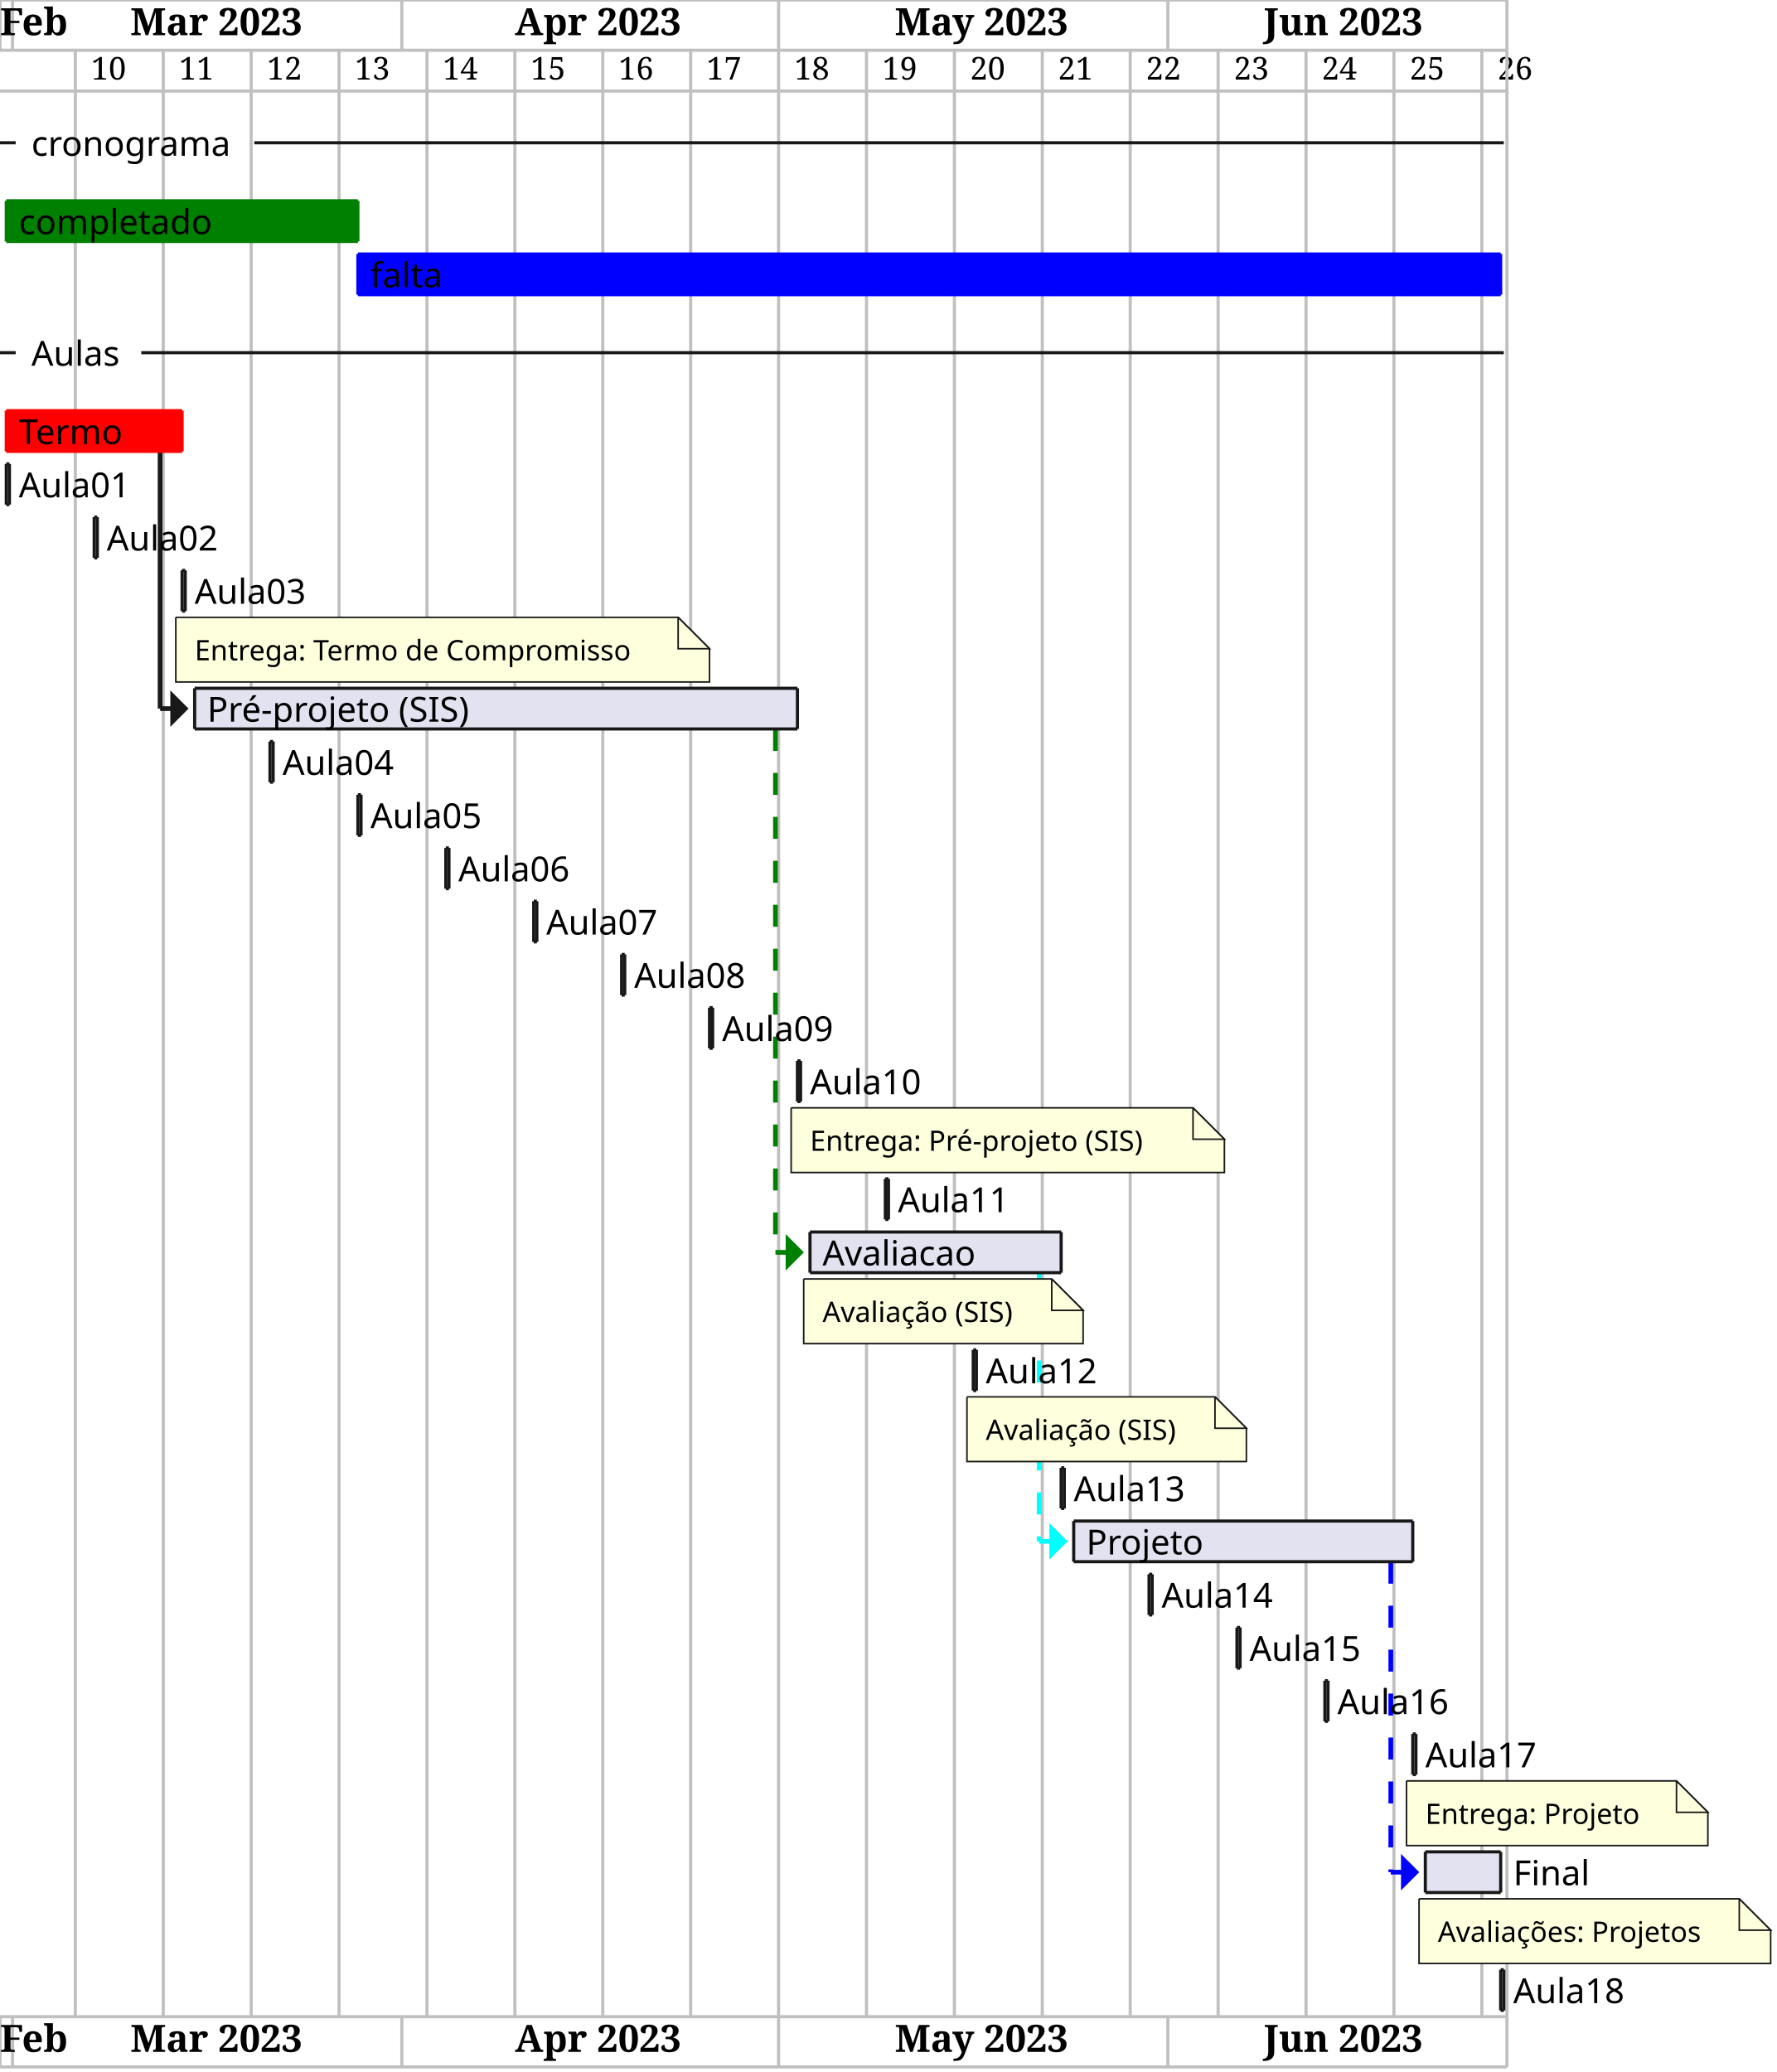
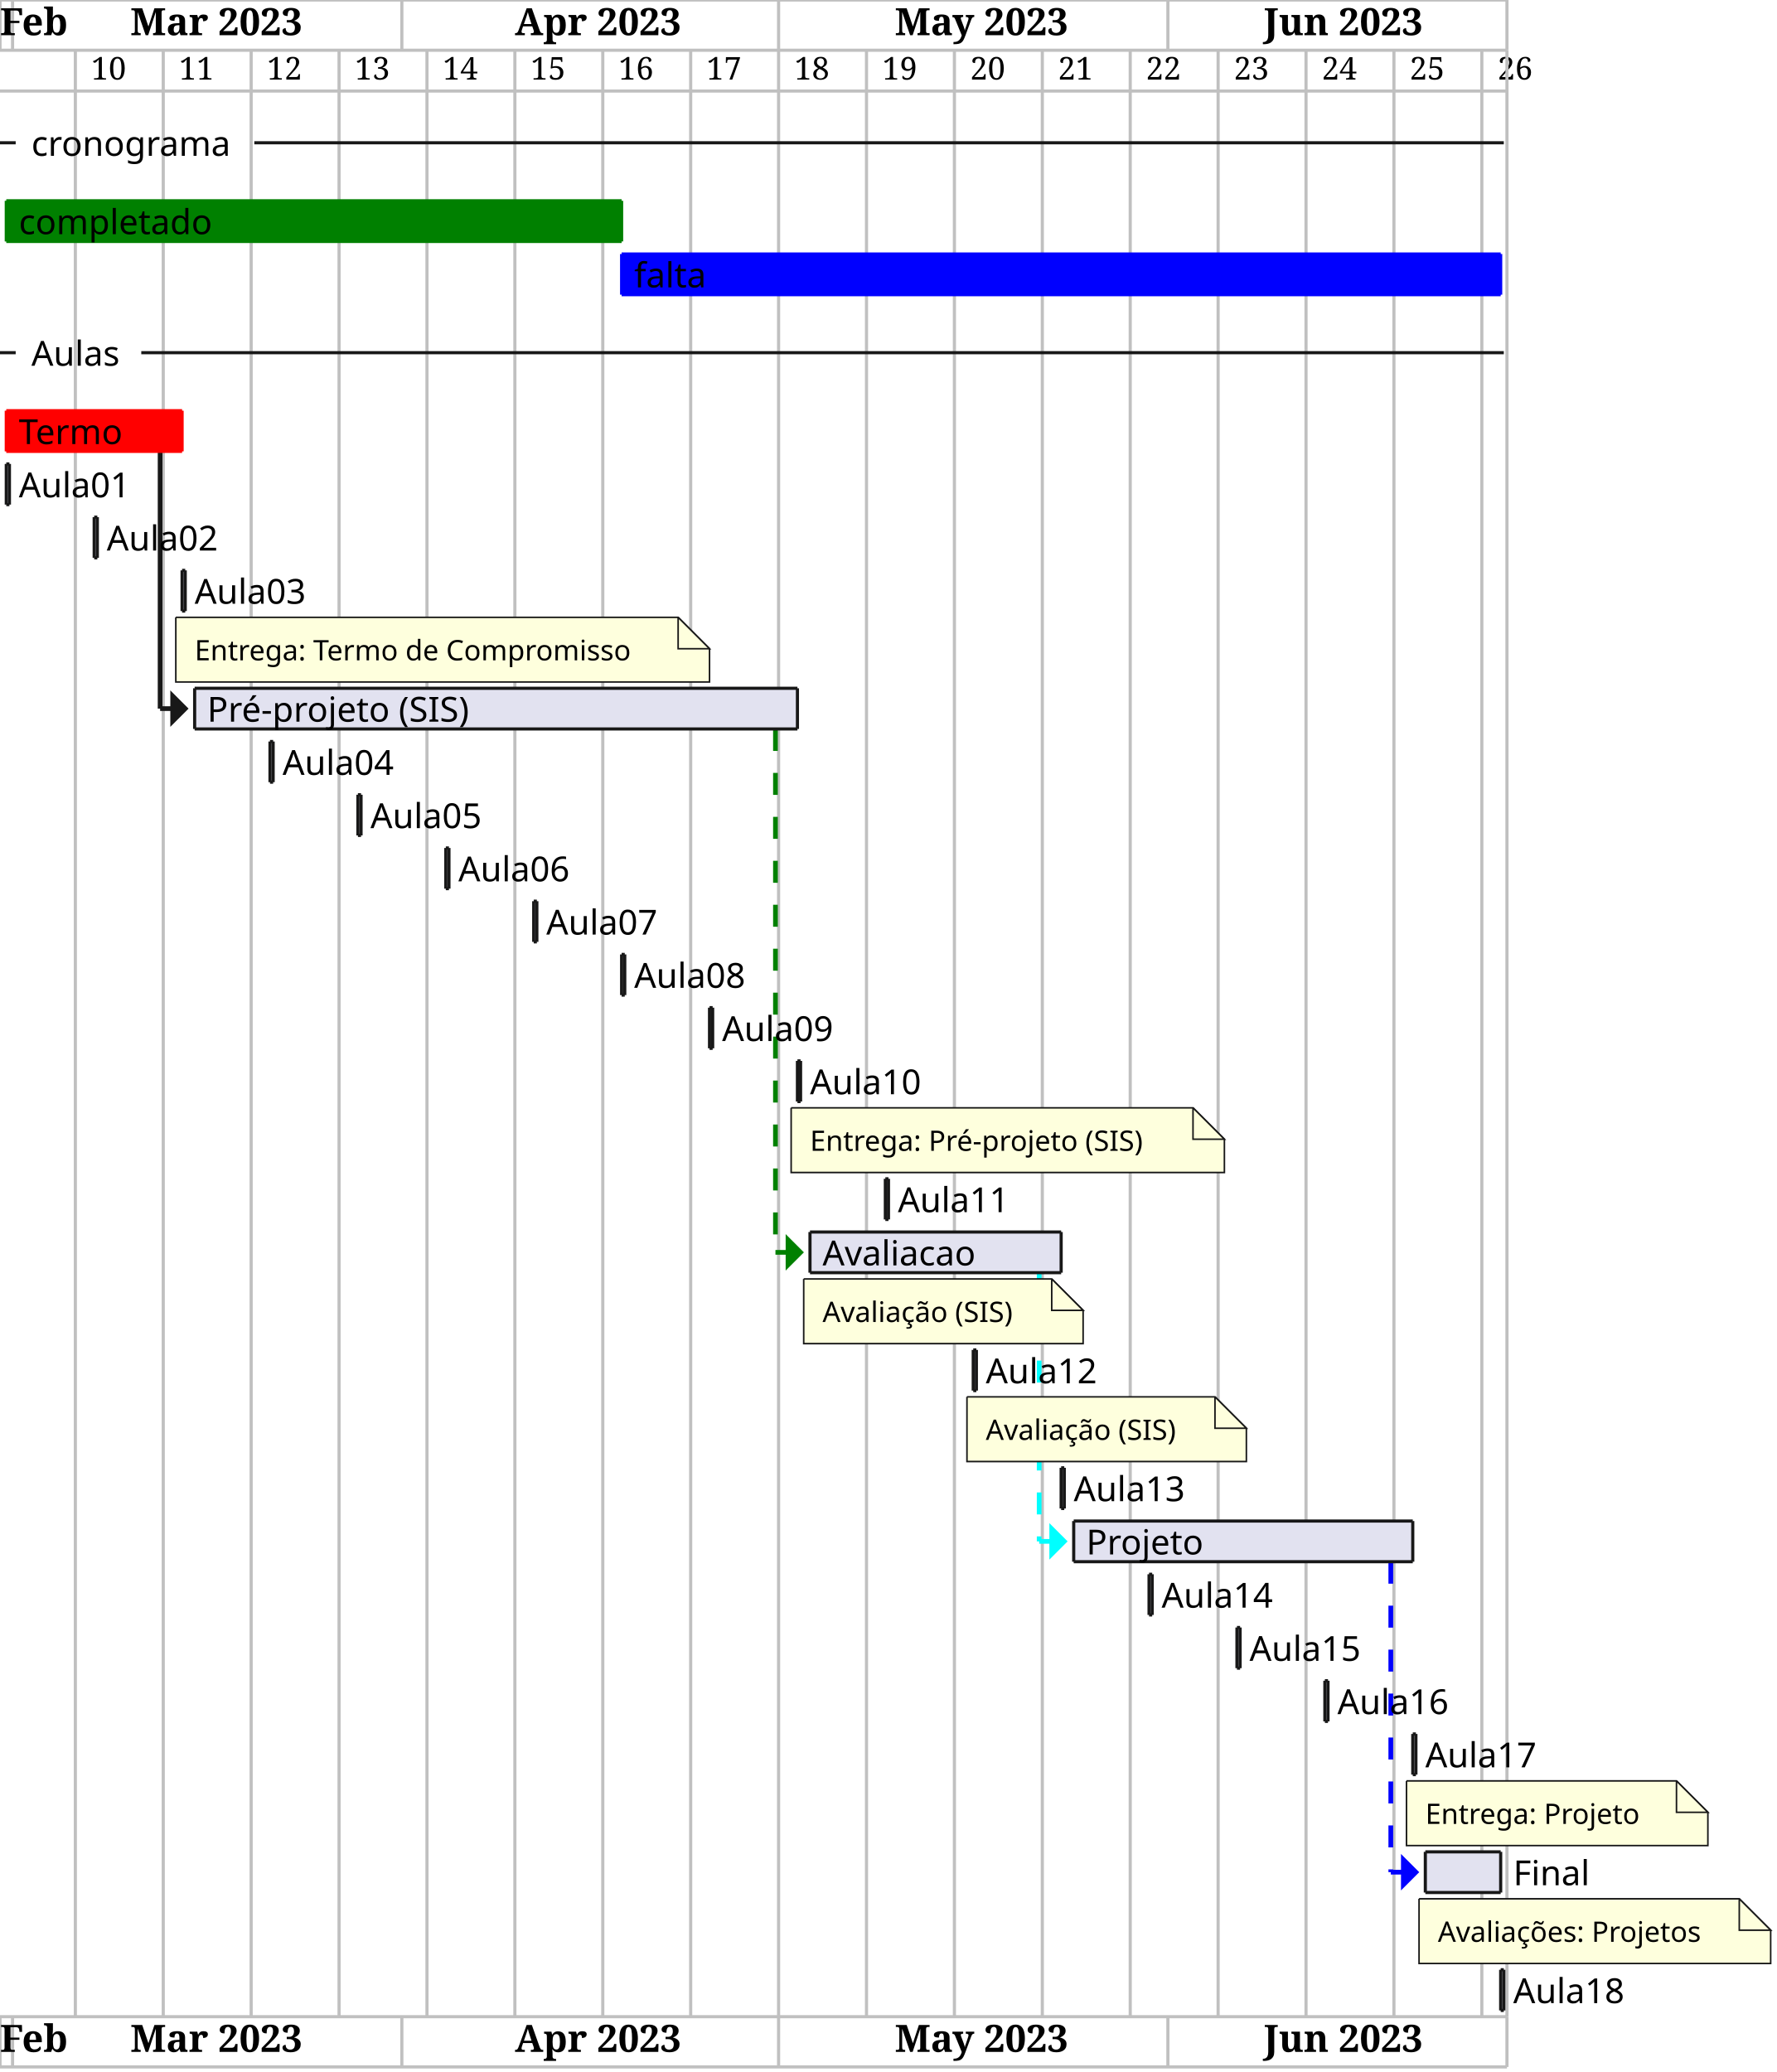
<svg xmlns="http://www.w3.org/2000/svg" contentStyleType="text/css" height="660px" preserveAspectRatio="none" style="width:566px;height:660px;background:#FFFFFF;" version="1.1" viewBox="0 0 566 660" width="566px" zoomAndPan="magnify">
  <defs />
  <g>
    <text fill="#000000" font-family="Serif" font-size="10" lengthAdjust="spacing" textLength="10" x="29" y="25.336">10</text>
    <text fill="#000000" font-family="Serif" font-size="10" lengthAdjust="spacing" textLength="10" x="57" y="25.336">11</text>
    <text fill="#000000" font-family="Serif" font-size="10" lengthAdjust="spacing" textLength="10" x="85" y="25.336">12</text>
    <text fill="#000000" font-family="Serif" font-size="10" lengthAdjust="spacing" textLength="10" x="113" y="25.336">13</text>
    <text fill="#000000" font-family="Serif" font-size="10" lengthAdjust="spacing" textLength="10" x="141" y="25.336">14</text>
    <text fill="#000000" font-family="Serif" font-size="10" lengthAdjust="spacing" textLength="10" x="169" y="25.336">15</text>
    <text fill="#000000" font-family="Serif" font-size="10" lengthAdjust="spacing" textLength="10" x="197" y="25.336">16</text>
    <text fill="#000000" font-family="Serif" font-size="10" lengthAdjust="spacing" textLength="10" x="225" y="25.336">17</text>
    <text fill="#000000" font-family="Serif" font-size="10" lengthAdjust="spacing" textLength="10" x="253" y="25.336">18</text>
    <text fill="#000000" font-family="Serif" font-size="10" lengthAdjust="spacing" textLength="10" x="281" y="25.336">19</text>
    <text fill="#000000" font-family="Serif" font-size="10" lengthAdjust="spacing" textLength="10" x="309" y="25.336">20</text>
    <text fill="#000000" font-family="Serif" font-size="10" lengthAdjust="spacing" textLength="10" x="337" y="25.336">21</text>
    <text fill="#000000" font-family="Serif" font-size="10" lengthAdjust="spacing" textLength="10" x="365" y="25.336">22</text>
    <text fill="#000000" font-family="Serif" font-size="10" lengthAdjust="spacing" textLength="10" x="393" y="25.336">23</text>
    <text fill="#000000" font-family="Serif" font-size="10" lengthAdjust="spacing" textLength="10" x="421" y="25.336">24</text>
    <text fill="#000000" font-family="Serif" font-size="10" lengthAdjust="spacing" textLength="10" x="449" y="25.336">25</text>
    <text fill="#000000" font-family="Serif" font-size="10" lengthAdjust="spacing" textLength="10" x="477" y="25.336">26</text>
    <line style="stroke:#C0C0C0;stroke-width:1.0;" x1="24" x2="24" y1="16" y2="642.385" />
    <line style="stroke:#C0C0C0;stroke-width:1.0;" x1="52" x2="52" y1="16" y2="642.385" />
    <line style="stroke:#C0C0C0;stroke-width:1.0;" x1="80" x2="80" y1="16" y2="642.385" />
    <line style="stroke:#C0C0C0;stroke-width:1.0;" x1="108" x2="108" y1="16" y2="642.385" />
    <line style="stroke:#C0C0C0;stroke-width:1.0;" x1="136" x2="136" y1="16" y2="642.385" />
    <line style="stroke:#C0C0C0;stroke-width:1.0;" x1="164" x2="164" y1="16" y2="642.385" />
    <line style="stroke:#C0C0C0;stroke-width:1.0;" x1="192" x2="192" y1="16" y2="642.385" />
    <line style="stroke:#C0C0C0;stroke-width:1.0;" x1="220" x2="220" y1="16" y2="642.385" />
    <line style="stroke:#C0C0C0;stroke-width:1.0;" x1="248" x2="248" y1="16" y2="642.385" />
    <line style="stroke:#C0C0C0;stroke-width:1.0;" x1="276" x2="276" y1="16" y2="642.385" />
    <line style="stroke:#C0C0C0;stroke-width:1.0;" x1="304" x2="304" y1="16" y2="642.385" />
    <line style="stroke:#C0C0C0;stroke-width:1.0;" x1="332" x2="332" y1="16" y2="642.385" />
    <line style="stroke:#C0C0C0;stroke-width:1.0;" x1="360" x2="360" y1="16" y2="642.385" />
    <line style="stroke:#C0C0C0;stroke-width:1.0;" x1="388" x2="388" y1="16" y2="642.385" />
    <line style="stroke:#C0C0C0;stroke-width:1.0;" x1="416" x2="416" y1="16" y2="642.385" />
    <line style="stroke:#C0C0C0;stroke-width:1.0;" x1="444" x2="444" y1="16" y2="642.385" />
    <line style="stroke:#C0C0C0;stroke-width:1.0;" x1="472" x2="472" y1="16" y2="642.385" />
    <line style="stroke:#C0C0C0;stroke-width:1.0;" x1="480" x2="480" y1="16" y2="642.385" />
    <line style="stroke:#C0C0C0;stroke-width:1.0;" x1="0" x2="0" y1="0" y2="16" />
    <line style="stroke:#C0C0C0;stroke-width:1.0;" x1="4" x2="4" y1="0" y2="16" />
    <text fill="#000000" font-family="Serif" font-size="12" font-weight="bold" lengthAdjust="spacing" textLength="19" x="0" y="11.203">Feb</text>
    <line style="stroke:#C0C0C0;stroke-width:1.0;" x1="128" x2="128" y1="0" y2="16" />
    <text fill="#000000" font-family="Serif" font-size="12" font-weight="bold" lengthAdjust="spacing" textLength="49" x="41.5" y="11.203">Mar 2023</text>
    <line style="stroke:#C0C0C0;stroke-width:1.0;" x1="248" x2="248" y1="0" y2="16" />
    <text fill="#000000" font-family="Serif" font-size="12" font-weight="bold" lengthAdjust="spacing" textLength="48" x="164" y="11.203">Apr 2023</text>
    <line style="stroke:#C0C0C0;stroke-width:1.0;" x1="372" x2="372" y1="0" y2="16" />
    <text fill="#000000" font-family="Serif" font-size="12" font-weight="bold" lengthAdjust="spacing" textLength="50" x="285" y="11.203">May 2023</text>
    <line style="stroke:#C0C0C0;stroke-width:1.0;" x1="480" x2="480" y1="0" y2="16" />
    <text fill="#000000" font-family="Serif" font-size="12" font-weight="bold" lengthAdjust="spacing" textLength="47" x="402.5" y="11.203">Jun 2023</text>
    <line style="stroke:#C0C0C0;stroke-width:1.0;" x1="0" x2="480" y1="0" y2="0" />
    <line style="stroke:#C0C0C0;stroke-width:1.0;" x1="0" x2="480" y1="16" y2="16" />
    <line style="stroke:#C0C0C0;stroke-width:1.0;" x1="0" x2="480" y1="29" y2="29" />
    <line style="stroke:#181818;stroke-width:1.5;" x1="51" x2="51" y1="143.775" y2="225.718" />
    <line style="stroke:#181818;stroke-width:1.5;" x1="51" x2="59" y1="225.718" y2="225.718" />
    <polygon fill="#181818" points="55,221.718,55,225.718,55,229.718,59,225.718" style="stroke:#181818;stroke-width:1.5;" />
    <line style="stroke:#008000;stroke-width:1.5;stroke-dasharray:7.0,7.0;" x1="247" x2="247" y1="232.195" y2="398.913" />
    <line style="stroke:#008000;stroke-width:1.5;stroke-dasharray:7.0,7.0;" x1="247" x2="255" y1="398.913" y2="398.913" />
    <polygon fill="#008000" points="251,394.913,251,398.913,251,402.913,255,398.913" style="stroke:#008000;stroke-width:1.5;" />
    <line style="stroke:#00FFFF;stroke-width:1.5;stroke-dasharray:7.0,7.0;" x1="331" x2="331" y1="405.391" y2="490.978" />
    <line style="stroke:#00FFFF;stroke-width:1.5;stroke-dasharray:7.0,7.0;" x1="331" x2="339" y1="490.978" y2="490.978" />
    <polygon fill="#00FFFF" points="335,486.978,335,490.978,335,494.978,339,490.978" style="stroke:#00FFFF;stroke-width:1.5;" />
    <line style="stroke:#0000FF;stroke-width:1.5;stroke-dasharray:7.0,7.0;" x1="443" x2="443" y1="497.455" y2="596.352" />
    <line style="stroke:#0000FF;stroke-width:1.5;stroke-dasharray:7.0,7.0;" x1="443" x2="451" y1="596.352" y2="596.352" />
    <polygon fill="#0000FF" points="447,592.352,447,596.352,447,600.352,451,596.352" style="stroke:#0000FF;stroke-width:1.5;" />
    <line style="stroke:#181818;stroke-width:1.0;" x1="0" x2="5" y1="45.477" y2="45.477" />
    <line style="stroke:#181818;stroke-width:1.0;" x1="81" x2="479" y1="45.477" y2="45.477" />
-     <rect fill="#008000" height="12.955" style="stroke:none;stroke-width:1.0;" width="112" x="2" y="63.955" />
-     <line style="stroke:#008000;stroke-width:1.0;" x1="2" x2="114" y1="63.955" y2="63.955" />
-     <line style="stroke:#008000;stroke-width:1.0;" x1="2" x2="114" y1="76.91" y2="76.91" />
+     <rect fill="#008000" height="12.955" style="stroke:none;stroke-width:1.0;" width="196" x="2" y="63.955" />
+     <line style="stroke:#008000;stroke-width:1.0;" x1="2" x2="198" y1="63.955" y2="63.955" />
+     <line style="stroke:#008000;stroke-width:1.0;" x1="2" x2="198" y1="76.91" y2="76.91" />
    <line style="stroke:#008000;stroke-width:1.0;" x1="2" x2="2" y1="63.955" y2="76.91" />
-     <line style="stroke:#008000;stroke-width:1.0;" x1="114" x2="114" y1="63.955" y2="76.91" />
-     <rect fill="#0000FF" height="12.955" style="stroke:none;stroke-width:1.0;" width="364" x="114" y="80.91" />
-     <line style="stroke:#0000FF;stroke-width:1.0;" x1="114" x2="478" y1="80.91" y2="80.91" />
-     <line style="stroke:#0000FF;stroke-width:1.0;" x1="114" x2="478" y1="93.865" y2="93.865" />
-     <line style="stroke:#0000FF;stroke-width:1.0;" x1="114" x2="114" y1="80.91" y2="93.865" />
+     <line style="stroke:#008000;stroke-width:1.0;" x1="198" x2="198" y1="63.955" y2="76.91" />
+     <rect fill="#0000FF" height="12.955" style="stroke:none;stroke-width:1.0;" width="280" x="198" y="80.91" />
+     <line style="stroke:#0000FF;stroke-width:1.0;" x1="198" x2="478" y1="80.91" y2="80.91" />
+     <line style="stroke:#0000FF;stroke-width:1.0;" x1="198" x2="478" y1="93.865" y2="93.865" />
+     <line style="stroke:#0000FF;stroke-width:1.0;" x1="198" x2="198" y1="80.91" y2="93.865" />
    <line style="stroke:#0000FF;stroke-width:1.0;" x1="478" x2="478" y1="80.91" y2="93.865" />
    <line style="stroke:#181818;stroke-width:1.0;" x1="0" x2="5" y1="112.343" y2="112.343" />
    <line style="stroke:#181818;stroke-width:1.0;" x1="45" x2="479" y1="112.343" y2="112.343" />
    <rect fill="#FF0000" height="12.955" style="stroke:none;stroke-width:1.0;" width="56" x="2" y="130.82" />
    <line style="stroke:#FF0000;stroke-width:1.0;" x1="2" x2="58" y1="130.82" y2="130.82" />
    <line style="stroke:#FF0000;stroke-width:1.0;" x1="2" x2="58" y1="143.775" y2="143.775" />
    <line style="stroke:#FF0000;stroke-width:1.0;" x1="2" x2="2" y1="130.82" y2="143.775" />
    <line style="stroke:#FF0000;stroke-width:1.0;" x1="58" x2="58" y1="130.82" y2="143.775" />
    <rect fill="#E2E2F0" height="12.955" style="stroke:none;stroke-width:1.0;" width="1" x="2" y="147.775" />
    <line style="stroke:#181818;stroke-width:1.0;" x1="2" x2="3" y1="147.775" y2="147.775" />
    <line style="stroke:#181818;stroke-width:1.0;" x1="2" x2="3" y1="160.731" y2="160.731" />
    <line style="stroke:#181818;stroke-width:1.0;" x1="2" x2="2" y1="147.775" y2="160.731" />
    <line style="stroke:#181818;stroke-width:1.0;" x1="3" x2="3" y1="147.775" y2="160.731" />
    <rect fill="#E2E2F0" height="12.955" style="stroke:none;stroke-width:1.0;" width="1" x="30" y="164.731" />
    <line style="stroke:#181818;stroke-width:1.0;" x1="30" x2="31" y1="164.731" y2="164.731" />
    <line style="stroke:#181818;stroke-width:1.0;" x1="30" x2="31" y1="177.685" y2="177.685" />
    <line style="stroke:#181818;stroke-width:1.0;" x1="30" x2="30" y1="164.731" y2="177.685" />
    <line style="stroke:#181818;stroke-width:1.0;" x1="31" x2="31" y1="164.731" y2="177.685" />
    <path d="M56,196.641 L56,217.24 L226,217.24 L226,206.641 L216,196.641 L56,196.641 " fill="#FEFFDD" style="stroke:#181818;stroke-width:0.5;" />
    <path d="M216,196.641 L216,206.641 L226,206.641 L216,196.641 " fill="#FEFFDD" style="stroke:#181818;stroke-width:0.5;" />
    <text fill="#000000" font-family="sans-serif" font-size="9" lengthAdjust="spacing" textLength="149" x="62" y="210.342">Entrega: Termo de Compromisso</text>
    <rect fill="#E2E2F0" height="12.955" style="stroke:none;stroke-width:1.0;" width="1" x="58" y="181.685" />
    <line style="stroke:#181818;stroke-width:1.0;" x1="58" x2="59" y1="181.685" y2="181.685" />
    <line style="stroke:#181818;stroke-width:1.0;" x1="58" x2="59" y1="194.641" y2="194.641" />
    <line style="stroke:#181818;stroke-width:1.0;" x1="58" x2="58" y1="181.685" y2="194.641" />
    <line style="stroke:#181818;stroke-width:1.0;" x1="59" x2="59" y1="181.685" y2="194.641" />
    <rect fill="#E2E2F0" height="12.955" style="stroke:none;stroke-width:1.0;" width="192" x="62" y="219.24" />
    <line style="stroke:#181818;stroke-width:1.0;" x1="62" x2="254" y1="219.24" y2="219.24" />
    <line style="stroke:#181818;stroke-width:1.0;" x1="62" x2="254" y1="232.195" y2="232.195" />
    <line style="stroke:#181818;stroke-width:1.0;" x1="62" x2="62" y1="219.24" y2="232.195" />
    <line style="stroke:#181818;stroke-width:1.0;" x1="254" x2="254" y1="219.24" y2="232.195" />
    <rect fill="#E2E2F0" height="12.955" style="stroke:none;stroke-width:1.0;" width="1" x="86" y="236.195" />
    <line style="stroke:#181818;stroke-width:1.0;" x1="86" x2="87" y1="236.195" y2="236.195" />
    <line style="stroke:#181818;stroke-width:1.0;" x1="86" x2="87" y1="249.15" y2="249.15" />
    <line style="stroke:#181818;stroke-width:1.0;" x1="86" x2="86" y1="236.195" y2="249.15" />
    <line style="stroke:#181818;stroke-width:1.0;" x1="87" x2="87" y1="236.195" y2="249.15" />
    <rect fill="#E2E2F0" height="12.955" style="stroke:none;stroke-width:1.0;" width="1" x="114" y="253.15" />
    <line style="stroke:#181818;stroke-width:1.0;" x1="114" x2="115" y1="253.15" y2="253.15" />
    <line style="stroke:#181818;stroke-width:1.0;" x1="114" x2="115" y1="266.106" y2="266.106" />
    <line style="stroke:#181818;stroke-width:1.0;" x1="114" x2="114" y1="253.15" y2="266.106" />
    <line style="stroke:#181818;stroke-width:1.0;" x1="115" x2="115" y1="253.15" y2="266.106" />
    <rect fill="#E2E2F0" height="12.955" style="stroke:none;stroke-width:1.0;" width="1" x="142" y="270.106" />
    <line style="stroke:#181818;stroke-width:1.0;" x1="142" x2="143" y1="270.106" y2="270.106" />
    <line style="stroke:#181818;stroke-width:1.0;" x1="142" x2="143" y1="283.06" y2="283.06" />
    <line style="stroke:#181818;stroke-width:1.0;" x1="142" x2="142" y1="270.106" y2="283.06" />
    <line style="stroke:#181818;stroke-width:1.0;" x1="143" x2="143" y1="270.106" y2="283.06" />
    <rect fill="#E2E2F0" height="12.955" style="stroke:none;stroke-width:1.0;" width="1" x="170" y="287.06" />
    <line style="stroke:#181818;stroke-width:1.0;" x1="170" x2="171" y1="287.06" y2="287.06" />
    <line style="stroke:#181818;stroke-width:1.0;" x1="170" x2="171" y1="300.016" y2="300.016" />
    <line style="stroke:#181818;stroke-width:1.0;" x1="170" x2="170" y1="287.06" y2="300.016" />
    <line style="stroke:#181818;stroke-width:1.0;" x1="171" x2="171" y1="287.06" y2="300.016" />
    <rect fill="#E2E2F0" height="12.955" style="stroke:none;stroke-width:1.0;" width="1" x="198" y="304.016" />
    <line style="stroke:#181818;stroke-width:1.0;" x1="198" x2="199" y1="304.016" y2="304.016" />
    <line style="stroke:#181818;stroke-width:1.0;" x1="198" x2="199" y1="316.971" y2="316.971" />
    <line style="stroke:#181818;stroke-width:1.0;" x1="198" x2="198" y1="304.016" y2="316.971" />
    <line style="stroke:#181818;stroke-width:1.0;" x1="199" x2="199" y1="304.016" y2="316.971" />
    <rect fill="#E2E2F0" height="12.955" style="stroke:none;stroke-width:1.0;" width="1" x="226" y="320.971" />
    <line style="stroke:#181818;stroke-width:1.0;" x1="226" x2="227" y1="320.971" y2="320.971" />
    <line style="stroke:#181818;stroke-width:1.0;" x1="226" x2="227" y1="333.926" y2="333.926" />
    <line style="stroke:#181818;stroke-width:1.0;" x1="226" x2="226" y1="320.971" y2="333.926" />
    <line style="stroke:#181818;stroke-width:1.0;" x1="227" x2="227" y1="320.971" y2="333.926" />
    <path d="M252,352.881 L252,373.481 L390,373.481 L390,362.881 L380,352.881 L252,352.881 " fill="#FEFFDD" style="stroke:#181818;stroke-width:0.5;" />
    <path d="M380,352.881 L380,362.881 L390,362.881 L380,352.881 " fill="#FEFFDD" style="stroke:#181818;stroke-width:0.5;" />
    <text fill="#000000" font-family="sans-serif" font-size="9" lengthAdjust="spacing" textLength="114" x="258" y="366.582">Entrega: Pré-projeto (SIS)</text>
    <rect fill="#E2E2F0" height="12.955" style="stroke:none;stroke-width:1.0;" width="1" x="254" y="337.926" />
    <line style="stroke:#181818;stroke-width:1.0;" x1="254" x2="255" y1="337.926" y2="337.926" />
    <line style="stroke:#181818;stroke-width:1.0;" x1="254" x2="255" y1="350.881" y2="350.881" />
    <line style="stroke:#181818;stroke-width:1.0;" x1="254" x2="254" y1="337.926" y2="350.881" />
    <line style="stroke:#181818;stroke-width:1.0;" x1="255" x2="255" y1="337.926" y2="350.881" />
    <rect fill="#E2E2F0" height="12.955" style="stroke:none;stroke-width:1.0;" width="1" x="282" y="375.481" />
    <line style="stroke:#181818;stroke-width:1.0;" x1="282" x2="283" y1="375.481" y2="375.481" />
    <line style="stroke:#181818;stroke-width:1.0;" x1="282" x2="283" y1="388.435" y2="388.435" />
    <line style="stroke:#181818;stroke-width:1.0;" x1="282" x2="282" y1="375.481" y2="388.435" />
    <line style="stroke:#181818;stroke-width:1.0;" x1="283" x2="283" y1="375.481" y2="388.435" />
    <path d="M256,407.391 L256,427.99 L345,427.99 L345,417.391 L335,407.391 L256,407.391 " fill="#FEFFDD" style="stroke:#181818;stroke-width:0.5;" />
    <path d="M335,407.391 L335,417.391 L345,417.391 L335,407.391 " fill="#FEFFDD" style="stroke:#181818;stroke-width:0.5;" />
    <text fill="#000000" font-family="sans-serif" font-size="9" lengthAdjust="spacing" textLength="65" x="262" y="421.092">Avaliação (SIS)</text>
    <rect fill="#E2E2F0" height="12.955" style="stroke:none;stroke-width:1.0;" width="80" x="258" y="392.435" />
    <line style="stroke:#181818;stroke-width:1.0;" x1="258" x2="338" y1="392.435" y2="392.435" />
    <line style="stroke:#181818;stroke-width:1.0;" x1="258" x2="338" y1="405.391" y2="405.391" />
    <line style="stroke:#181818;stroke-width:1.0;" x1="258" x2="258" y1="392.435" y2="405.391" />
    <line style="stroke:#181818;stroke-width:1.0;" x1="338" x2="338" y1="392.435" y2="405.391" />
    <path d="M308,444.945 L308,465.545 L397,465.545 L397,454.945 L387,444.945 L308,444.945 " fill="#FEFFDD" style="stroke:#181818;stroke-width:0.5;" />
    <path d="M387,444.945 L387,454.945 L397,454.945 L387,444.945 " fill="#FEFFDD" style="stroke:#181818;stroke-width:0.5;" />
    <text fill="#000000" font-family="sans-serif" font-size="9" lengthAdjust="spacing" textLength="65" x="314" y="458.647">Avaliação (SIS)</text>
    <rect fill="#E2E2F0" height="12.955" style="stroke:none;stroke-width:1.0;" width="1" x="310" y="429.99" />
    <line style="stroke:#181818;stroke-width:1.0;" x1="310" x2="311" y1="429.99" y2="429.99" />
    <line style="stroke:#181818;stroke-width:1.0;" x1="310" x2="311" y1="442.945" y2="442.945" />
    <line style="stroke:#181818;stroke-width:1.0;" x1="310" x2="310" y1="429.99" y2="442.945" />
    <line style="stroke:#181818;stroke-width:1.0;" x1="311" x2="311" y1="429.99" y2="442.945" />
    <rect fill="#E2E2F0" height="12.955" style="stroke:none;stroke-width:1.0;" width="1" x="338" y="467.545" />
    <line style="stroke:#181818;stroke-width:1.0;" x1="338" x2="339" y1="467.545" y2="467.545" />
    <line style="stroke:#181818;stroke-width:1.0;" x1="338" x2="339" y1="480.5" y2="480.5" />
    <line style="stroke:#181818;stroke-width:1.0;" x1="338" x2="338" y1="467.545" y2="480.5" />
    <line style="stroke:#181818;stroke-width:1.0;" x1="339" x2="339" y1="467.545" y2="480.5" />
    <rect fill="#E2E2F0" height="12.955" style="stroke:none;stroke-width:1.0;" width="108" x="342" y="484.5" />
    <line style="stroke:#181818;stroke-width:1.0;" x1="342" x2="450" y1="484.5" y2="484.5" />
    <line style="stroke:#181818;stroke-width:1.0;" x1="342" x2="450" y1="497.455" y2="497.455" />
    <line style="stroke:#181818;stroke-width:1.0;" x1="342" x2="342" y1="484.5" y2="497.455" />
    <line style="stroke:#181818;stroke-width:1.0;" x1="450" x2="450" y1="484.5" y2="497.455" />
    <rect fill="#E2E2F0" height="12.955" style="stroke:none;stroke-width:1.0;" width="1" x="366" y="501.455" />
    <line style="stroke:#181818;stroke-width:1.0;" x1="366" x2="367" y1="501.455" y2="501.455" />
    <line style="stroke:#181818;stroke-width:1.0;" x1="366" x2="367" y1="514.41" y2="514.41" />
    <line style="stroke:#181818;stroke-width:1.0;" x1="366" x2="366" y1="501.455" y2="514.41" />
    <line style="stroke:#181818;stroke-width:1.0;" x1="367" x2="367" y1="501.455" y2="514.41" />
    <rect fill="#E2E2F0" height="12.955" style="stroke:none;stroke-width:1.0;" width="1" x="394" y="518.41" />
    <line style="stroke:#181818;stroke-width:1.0;" x1="394" x2="395" y1="518.41" y2="518.41" />
    <line style="stroke:#181818;stroke-width:1.0;" x1="394" x2="395" y1="531.365" y2="531.365" />
    <line style="stroke:#181818;stroke-width:1.0;" x1="394" x2="394" y1="518.41" y2="531.365" />
    <line style="stroke:#181818;stroke-width:1.0;" x1="395" x2="395" y1="518.41" y2="531.365" />
    <rect fill="#E2E2F0" height="12.955" style="stroke:none;stroke-width:1.0;" width="1" x="422" y="535.365" />
    <line style="stroke:#181818;stroke-width:1.0;" x1="422" x2="423" y1="535.365" y2="535.365" />
    <line style="stroke:#181818;stroke-width:1.0;" x1="422" x2="423" y1="548.32" y2="548.32" />
    <line style="stroke:#181818;stroke-width:1.0;" x1="422" x2="422" y1="535.365" y2="548.32" />
    <line style="stroke:#181818;stroke-width:1.0;" x1="423" x2="423" y1="535.365" y2="548.32" />
    <path d="M448,567.275 L448,587.875 L544,587.875 L544,577.275 L534,567.275 L448,567.275 " fill="#FEFFDD" style="stroke:#181818;stroke-width:0.5;" />
    <path d="M534,567.275 L534,577.275 L544,577.275 L534,567.275 " fill="#FEFFDD" style="stroke:#181818;stroke-width:0.5;" />
    <text fill="#000000" font-family="sans-serif" font-size="9" lengthAdjust="spacing" textLength="72" x="454" y="580.977">Entrega: Projeto</text>
    <rect fill="#E2E2F0" height="12.955" style="stroke:none;stroke-width:1.0;" width="1" x="450" y="552.32" />
    <line style="stroke:#181818;stroke-width:1.0;" x1="450" x2="451" y1="552.32" y2="552.32" />
    <line style="stroke:#181818;stroke-width:1.0;" x1="450" x2="451" y1="565.275" y2="565.275" />
    <line style="stroke:#181818;stroke-width:1.0;" x1="450" x2="450" y1="552.32" y2="565.275" />
    <line style="stroke:#181818;stroke-width:1.0;" x1="451" x2="451" y1="552.32" y2="565.275" />
    <path d="M452,604.83 L452,625.43 L564,625.43 L564,614.83 L554,604.83 L452,604.83 " fill="#FEFFDD" style="stroke:#181818;stroke-width:0.5;" />
    <path d="M554,604.83 L554,614.83 L564,614.83 L554,604.83 " fill="#FEFFDD" style="stroke:#181818;stroke-width:0.5;" />
    <text fill="#000000" font-family="sans-serif" font-size="9" lengthAdjust="spacing" textLength="91" x="458" y="618.531">Avaliações: Projetos</text>
    <rect fill="#E2E2F0" height="12.955" style="stroke:none;stroke-width:1.0;" width="24" x="454" y="589.875" />
    <line style="stroke:#181818;stroke-width:1.0;" x1="454" x2="478" y1="589.875" y2="589.875" />
    <line style="stroke:#181818;stroke-width:1.0;" x1="454" x2="478" y1="602.83" y2="602.83" />
    <line style="stroke:#181818;stroke-width:1.0;" x1="454" x2="454" y1="589.875" y2="602.83" />
    <line style="stroke:#181818;stroke-width:1.0;" x1="478" x2="478" y1="589.875" y2="602.83" />
    <rect fill="#E2E2F0" height="12.955" style="stroke:none;stroke-width:1.0;" width="1" x="478" y="627.43" />
    <line style="stroke:#181818;stroke-width:1.0;" x1="478" x2="479" y1="627.43" y2="627.43" />
    <line style="stroke:#181818;stroke-width:1.0;" x1="478" x2="479" y1="640.385" y2="640.385" />
    <line style="stroke:#181818;stroke-width:1.0;" x1="478" x2="478" y1="627.43" y2="640.385" />
    <line style="stroke:#181818;stroke-width:1.0;" x1="479" x2="479" y1="627.43" y2="640.385" />
    <text fill="#000000" font-family="sans-serif" font-size="11" lengthAdjust="spacing" textLength="66" x="10" y="49.635">cronograma</text>
    <text fill="#000000" font-family="sans-serif" font-size="11" lengthAdjust="spacing" textLength="63" x="6" y="74.59">completado</text>
-     <text fill="#000000" font-family="sans-serif" font-size="11" lengthAdjust="spacing" textLength="23" x="118" y="91.545">falta</text>
+     <text fill="#000000" font-family="sans-serif" font-size="11" lengthAdjust="spacing" textLength="23" x="202" y="91.545">falta</text>
    <text fill="#000000" font-family="sans-serif" font-size="11" lengthAdjust="spacing" textLength="30" x="10" y="116.5">Aulas</text>
    <text fill="#000000" font-family="sans-serif" font-size="11" lengthAdjust="spacing" textLength="35" x="6" y="141.455">Termo</text>
    <text fill="#000000" font-family="sans-serif" font-size="11" lengthAdjust="spacing" textLength="38" x="6" y="158.41">Aula01</text>
    <text fill="#000000" font-family="sans-serif" font-size="11" lengthAdjust="spacing" textLength="38" x="34" y="175.365">Aula02</text>
    <text fill="#000000" font-family="sans-serif" font-size="11" lengthAdjust="spacing" textLength="38" x="62" y="192.32">Aula03</text>
    <text fill="#000000" font-family="sans-serif" font-size="11" lengthAdjust="spacing" textLength="88" x="66" y="229.875">Pré-projeto (SIS)</text>
    <text fill="#000000" font-family="sans-serif" font-size="11" lengthAdjust="spacing" textLength="38" x="90" y="246.83">Aula04</text>
    <text fill="#000000" font-family="sans-serif" font-size="11" lengthAdjust="spacing" textLength="38" x="118" y="263.785">Aula05</text>
    <text fill="#000000" font-family="sans-serif" font-size="11" lengthAdjust="spacing" textLength="38" x="146" y="280.74">Aula06</text>
    <text fill="#000000" font-family="sans-serif" font-size="11" lengthAdjust="spacing" textLength="38" x="174" y="297.695">Aula07</text>
    <text fill="#000000" font-family="sans-serif" font-size="11" lengthAdjust="spacing" textLength="38" x="202" y="314.65">Aula08</text>
    <text fill="#000000" font-family="sans-serif" font-size="11" lengthAdjust="spacing" textLength="38" x="230" y="331.606">Aula09</text>
    <text fill="#000000" font-family="sans-serif" font-size="11" lengthAdjust="spacing" textLength="38" x="258" y="348.56">Aula10</text>
    <text fill="#000000" font-family="sans-serif" font-size="11" lengthAdjust="spacing" textLength="38" x="286" y="386.115">Aula11</text>
    <text fill="#000000" font-family="sans-serif" font-size="11" lengthAdjust="spacing" textLength="51" x="262" y="403.07">Avaliacao</text>
    <text fill="#000000" font-family="sans-serif" font-size="11" lengthAdjust="spacing" textLength="38" x="314" y="440.625">Aula12</text>
    <text fill="#000000" font-family="sans-serif" font-size="11" lengthAdjust="spacing" textLength="38" x="342" y="478.18">Aula13</text>
    <text fill="#000000" font-family="sans-serif" font-size="11" lengthAdjust="spacing" textLength="38" x="346" y="495.135">Projeto</text>
    <text fill="#000000" font-family="sans-serif" font-size="11" lengthAdjust="spacing" textLength="38" x="370" y="512.09">Aula14</text>
    <text fill="#000000" font-family="sans-serif" font-size="11" lengthAdjust="spacing" textLength="38" x="398" y="529.045">Aula15</text>
    <text fill="#000000" font-family="sans-serif" font-size="11" lengthAdjust="spacing" textLength="38" x="426" y="546">Aula16</text>
    <text fill="#000000" font-family="sans-serif" font-size="11" lengthAdjust="spacing" textLength="38" x="454" y="562.955">Aula17</text>
    <text fill="#000000" font-family="sans-serif" font-size="11" lengthAdjust="spacing" textLength="25" x="482" y="600.51">Final</text>
    <text fill="#000000" font-family="sans-serif" font-size="11" lengthAdjust="spacing" textLength="38" x="482" y="638.064">Aula18</text>
    <line style="stroke:#C0C0C0;stroke-width:1.0;" x1="0" x2="480" y1="642.385" y2="642.385" />
    <line style="stroke:#C0C0C0;stroke-width:1.0;" x1="0" x2="0" y1="642.385" y2="658.385" />
    <line style="stroke:#C0C0C0;stroke-width:1.0;" x1="4" x2="4" y1="642.385" y2="658.385" />
    <text fill="#000000" font-family="Serif" font-size="12" font-weight="bold" lengthAdjust="spacing" textLength="19" x="0" y="653.588">Feb</text>
    <line style="stroke:#C0C0C0;stroke-width:1.0;" x1="128" x2="128" y1="642.385" y2="658.385" />
    <text fill="#000000" font-family="Serif" font-size="12" font-weight="bold" lengthAdjust="spacing" textLength="49" x="41.5" y="653.588">Mar 2023</text>
    <line style="stroke:#C0C0C0;stroke-width:1.0;" x1="248" x2="248" y1="642.385" y2="658.385" />
    <text fill="#000000" font-family="Serif" font-size="12" font-weight="bold" lengthAdjust="spacing" textLength="48" x="164" y="653.588">Apr 2023</text>
    <line style="stroke:#C0C0C0;stroke-width:1.0;" x1="372" x2="372" y1="642.385" y2="658.385" />
    <text fill="#000000" font-family="Serif" font-size="12" font-weight="bold" lengthAdjust="spacing" textLength="50" x="285" y="653.588">May 2023</text>
    <line style="stroke:#C0C0C0;stroke-width:1.0;" x1="480" x2="480" y1="642.385" y2="658.385" />
    <text fill="#000000" font-family="Serif" font-size="12" font-weight="bold" lengthAdjust="spacing" textLength="47" x="402.5" y="653.588">Jun 2023</text>
    <line style="stroke:#C0C0C0;stroke-width:1.0;" x1="0" x2="480" y1="658.385" y2="658.385" />
  </g>
</svg>
